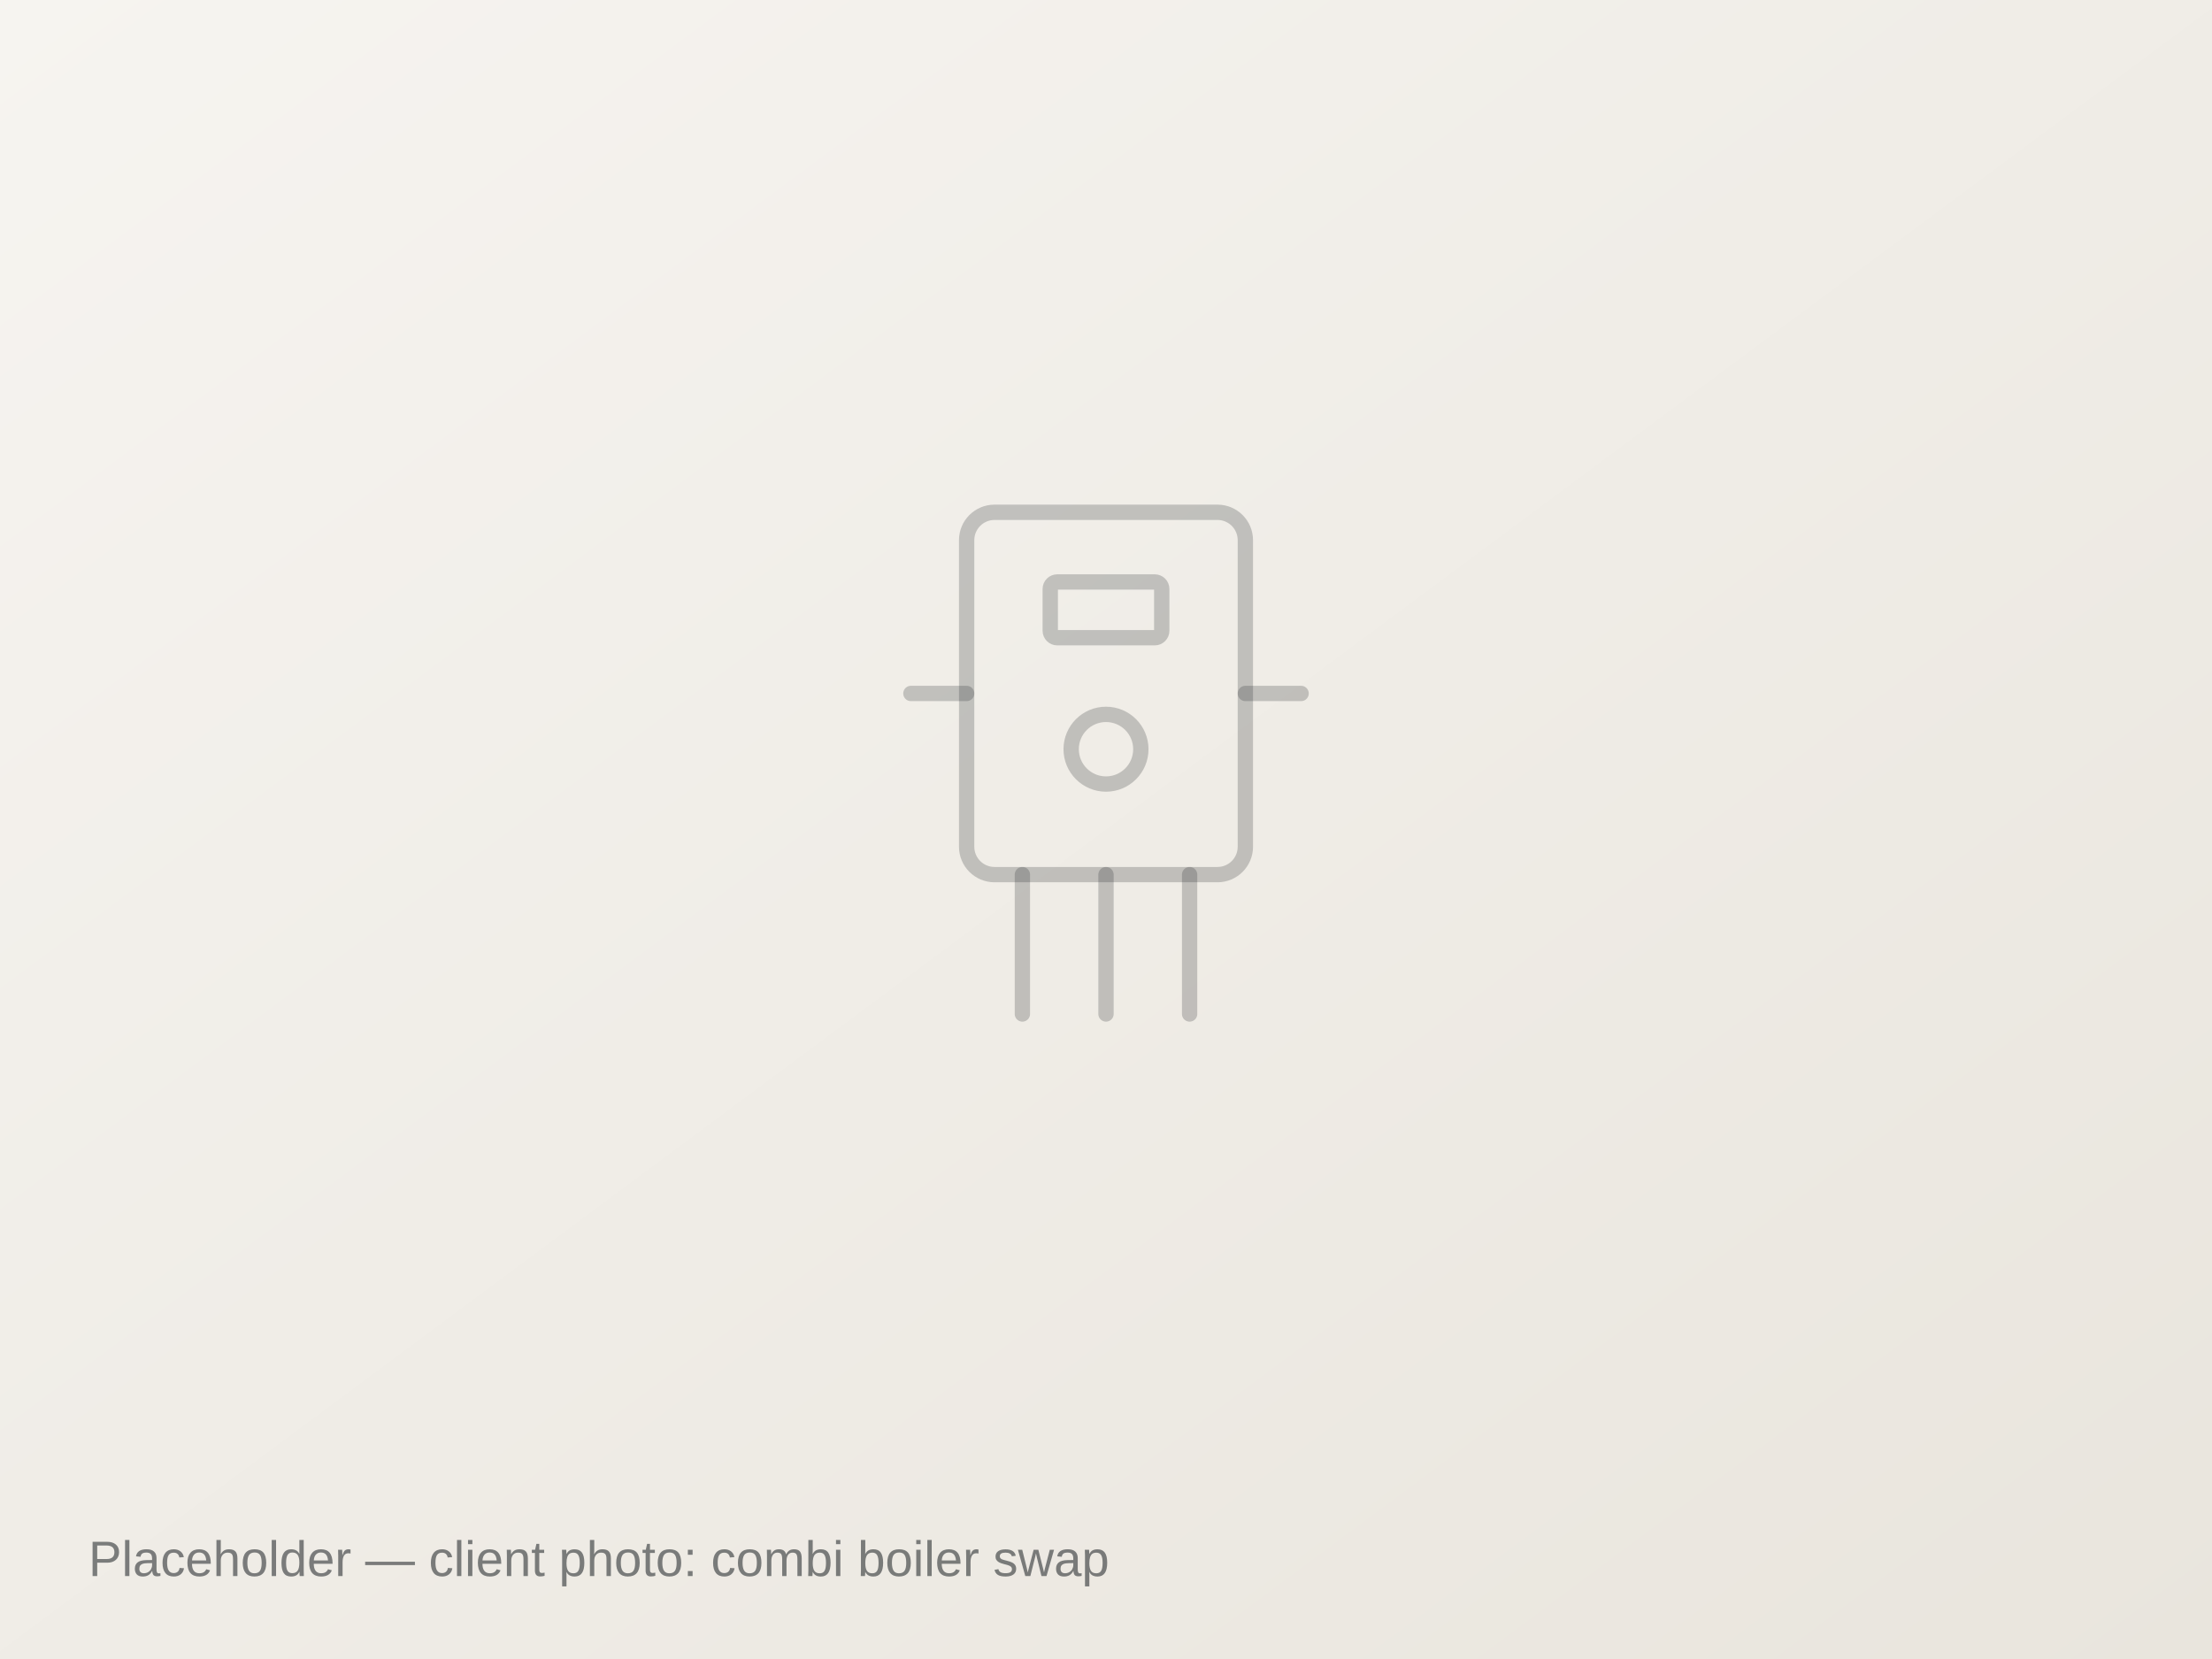
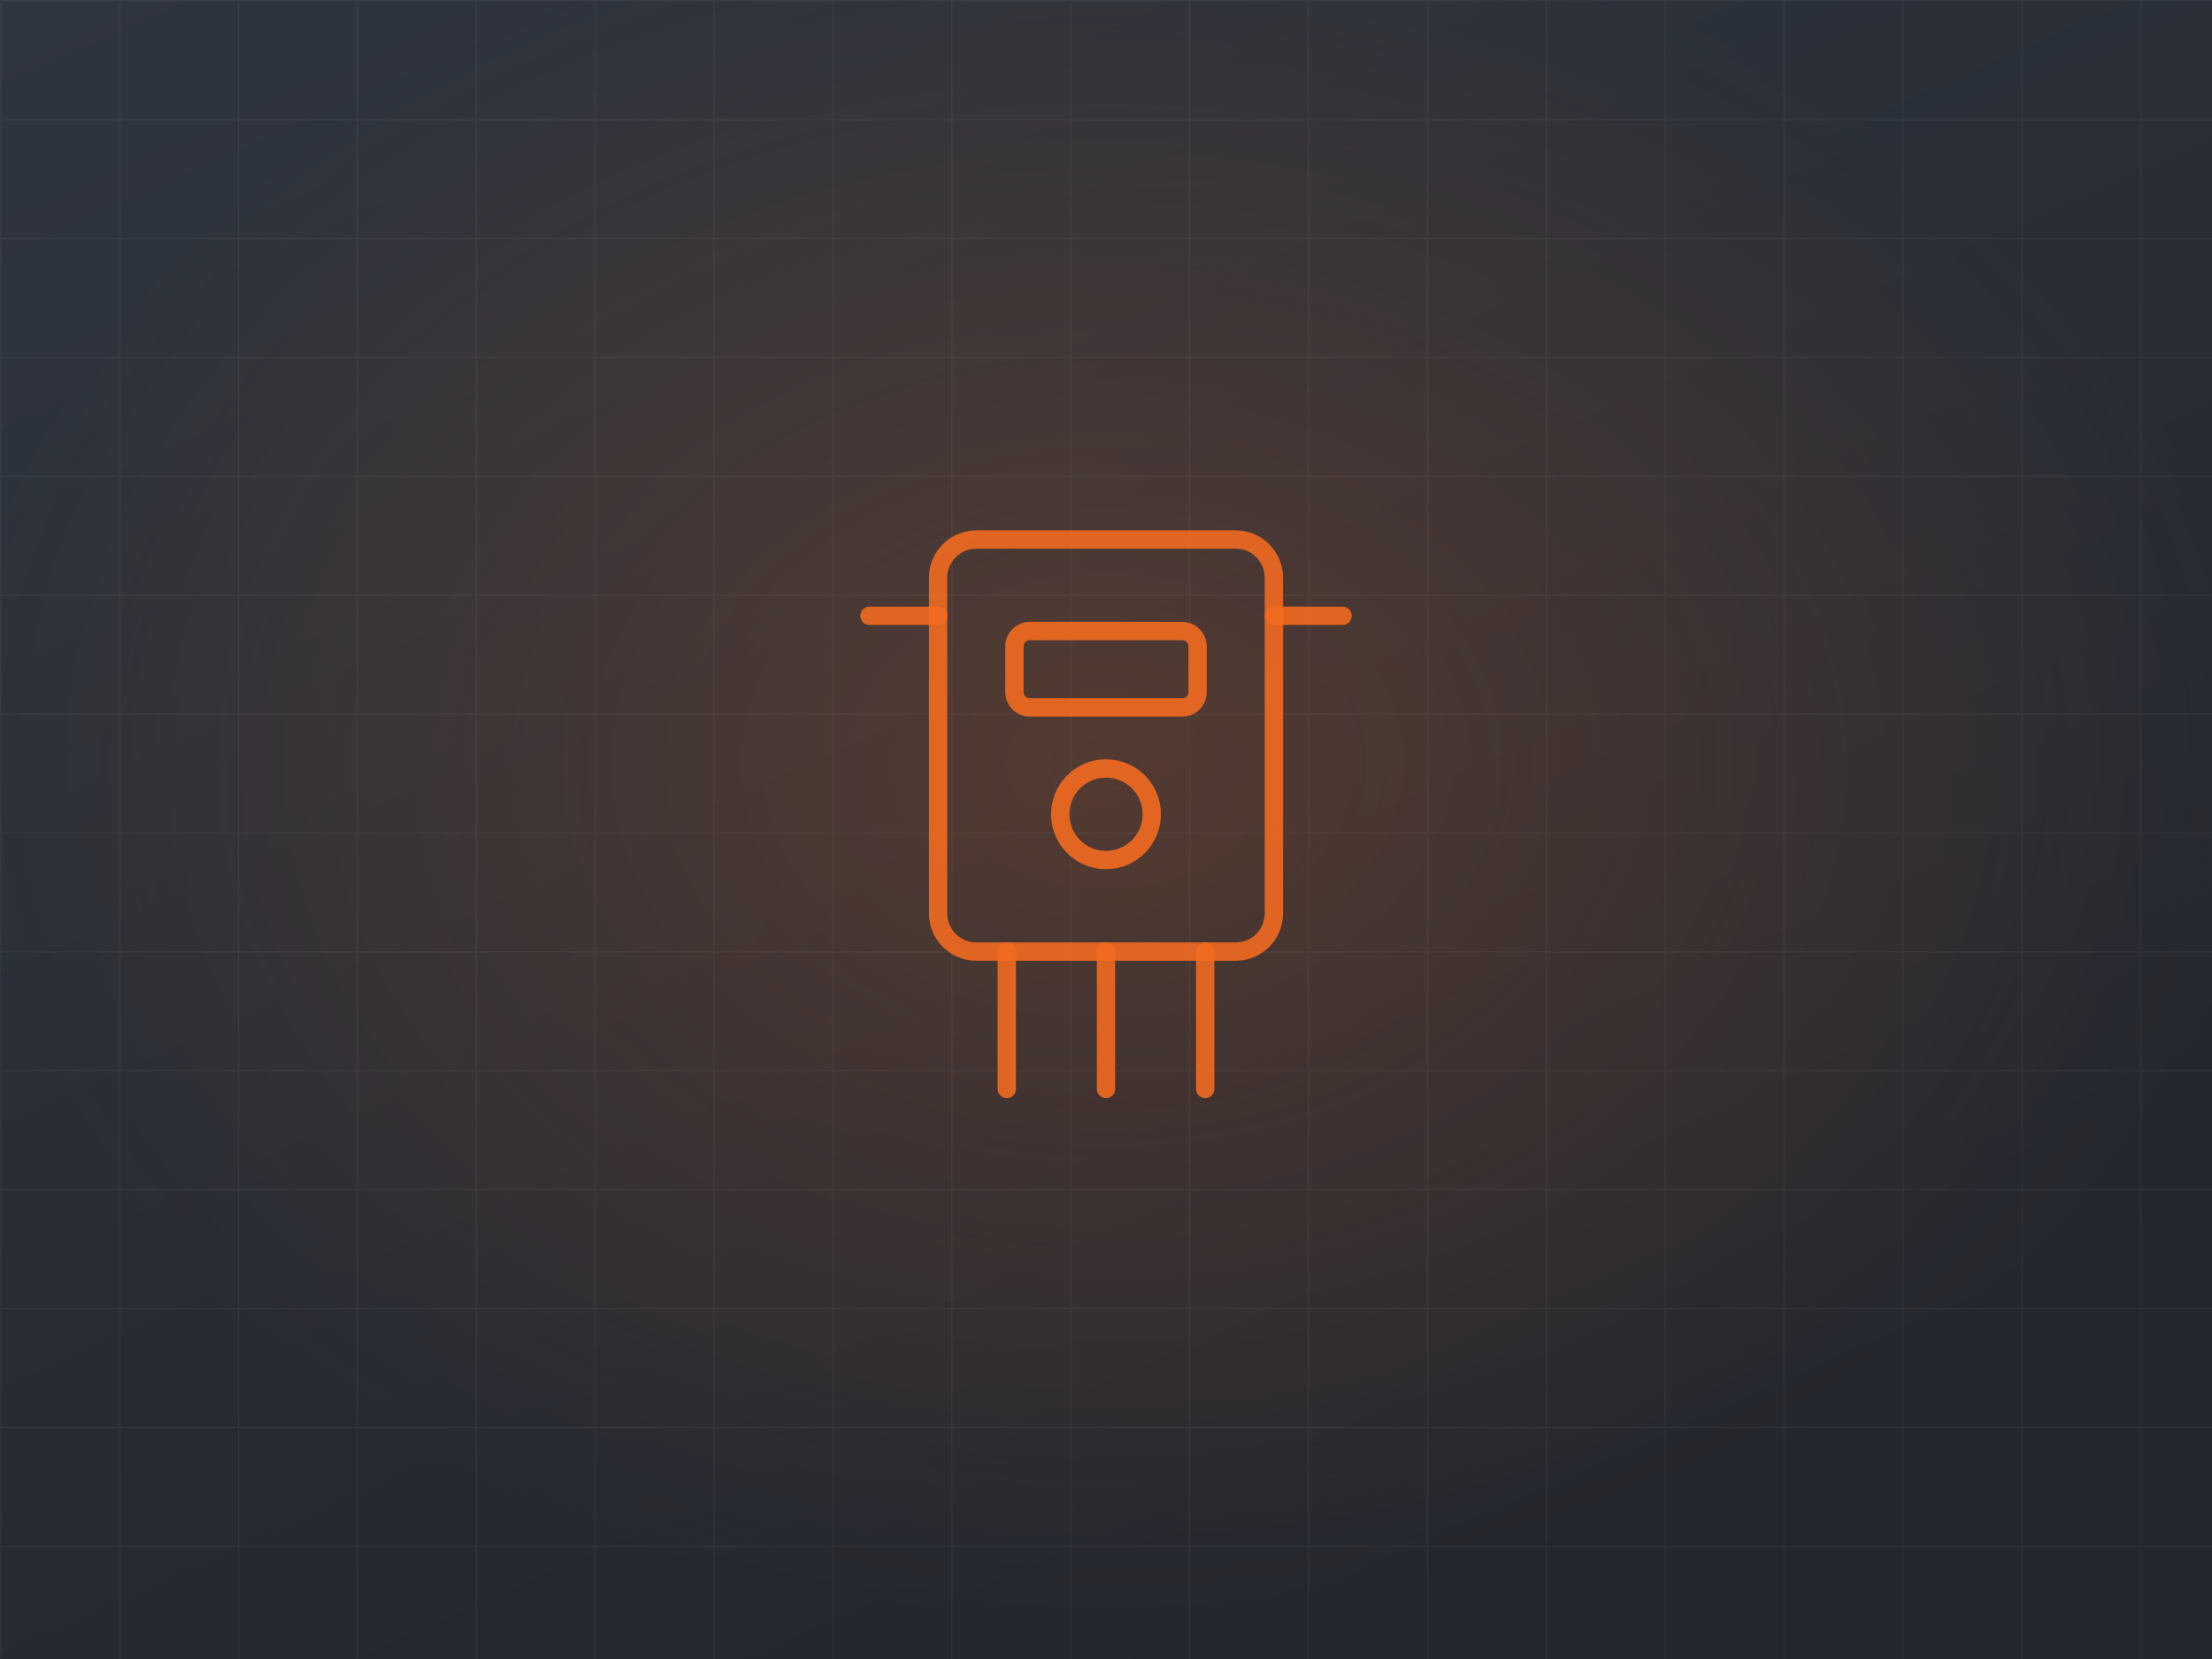
- <svg xmlns="http://www.w3.org/2000/svg" width="800" height="600" viewBox="0 0 800 600" role="img" aria-label="combi boiler swap">
+ <svg xmlns="http://www.w3.org/2000/svg" width="800" height="600" viewBox="0 0 800 600" role="presentation">
  <defs>
-     <linearGradient id="g" x1="0" y1="0" x2="1" y2="1">
-       <stop offset="0" stop-color="#f6f4f0" />
-       <stop offset="1" stop-color="#e9e5dd" />
+     <linearGradient id="bg" x1="0" y1="0" x2="0.6" y2="1">
+       <stop offset="0" stop-color="#2f353f" />
+       <stop offset="1" stop-color="#22262e" />
    </linearGradient>
+     <radialGradient id="glow" cx="50%" cy="46%" r="52%">
+       <stop offset="0" stop-color="#f26b21" stop-opacity="0.22" />
+       <stop offset="1" stop-color="#f26b21" stop-opacity="0" />
+     </radialGradient>
+     <pattern id="grid" width="43" height="43" patternUnits="userSpaceOnUse">
+       <path d="M43 0H0V43" fill="none" stroke="#ffffff" stroke-opacity="0.045" stroke-width="1" />
+     </pattern>
  </defs>
-   <rect width="800" height="600" fill="url(#g)" />
-   <g transform="translate(274 150) scale(2.52)" fill="none" stroke="#1b1f24" stroke-opacity="0.22" stroke-width="2.2" stroke-linecap="round" stroke-linejoin="round">
-     <rect x="30" y="14" width="40" height="52" rx="4" />
-     <rect x="42" y="24" width="16" height="8" rx="1" />
-     <circle cx="50" cy="48" r="5" />
-     <path d="M38 66v20M50 66v20M62 66v20" />
-     <path d="M30 40h-8M70 40h8" />
+   <rect width="800" height="600" fill="url(#bg)" />
+   <rect width="800" height="600" fill="url(#grid)" />
+   <rect width="800" height="600" fill="url(#glow)" />
+   <g transform="translate(262 162) scale(2.76)" fill="none" stroke="#f26b21" stroke-opacity="0.9" stroke-width="2.4" stroke-linecap="round" stroke-linejoin="round">
+     <rect x="28" y="12" width="44" height="54" rx="5" />
+     <rect x="38" y="24" width="24" height="10" rx="2" />
+     <circle cx="50" cy="48" r="6" />
+     <path d="M37 66v18M50 66v18M63 66v18" />
+     <path d="M28 22h-9M72 22h9" />
  </g>
-   <text x="32" y="570" font-family="Archivo, Arial, sans-serif" font-size="18" fill="#1b1f24" fill-opacity="0.55">Placeholder — client photo: combi boiler swap</text>
</svg>
